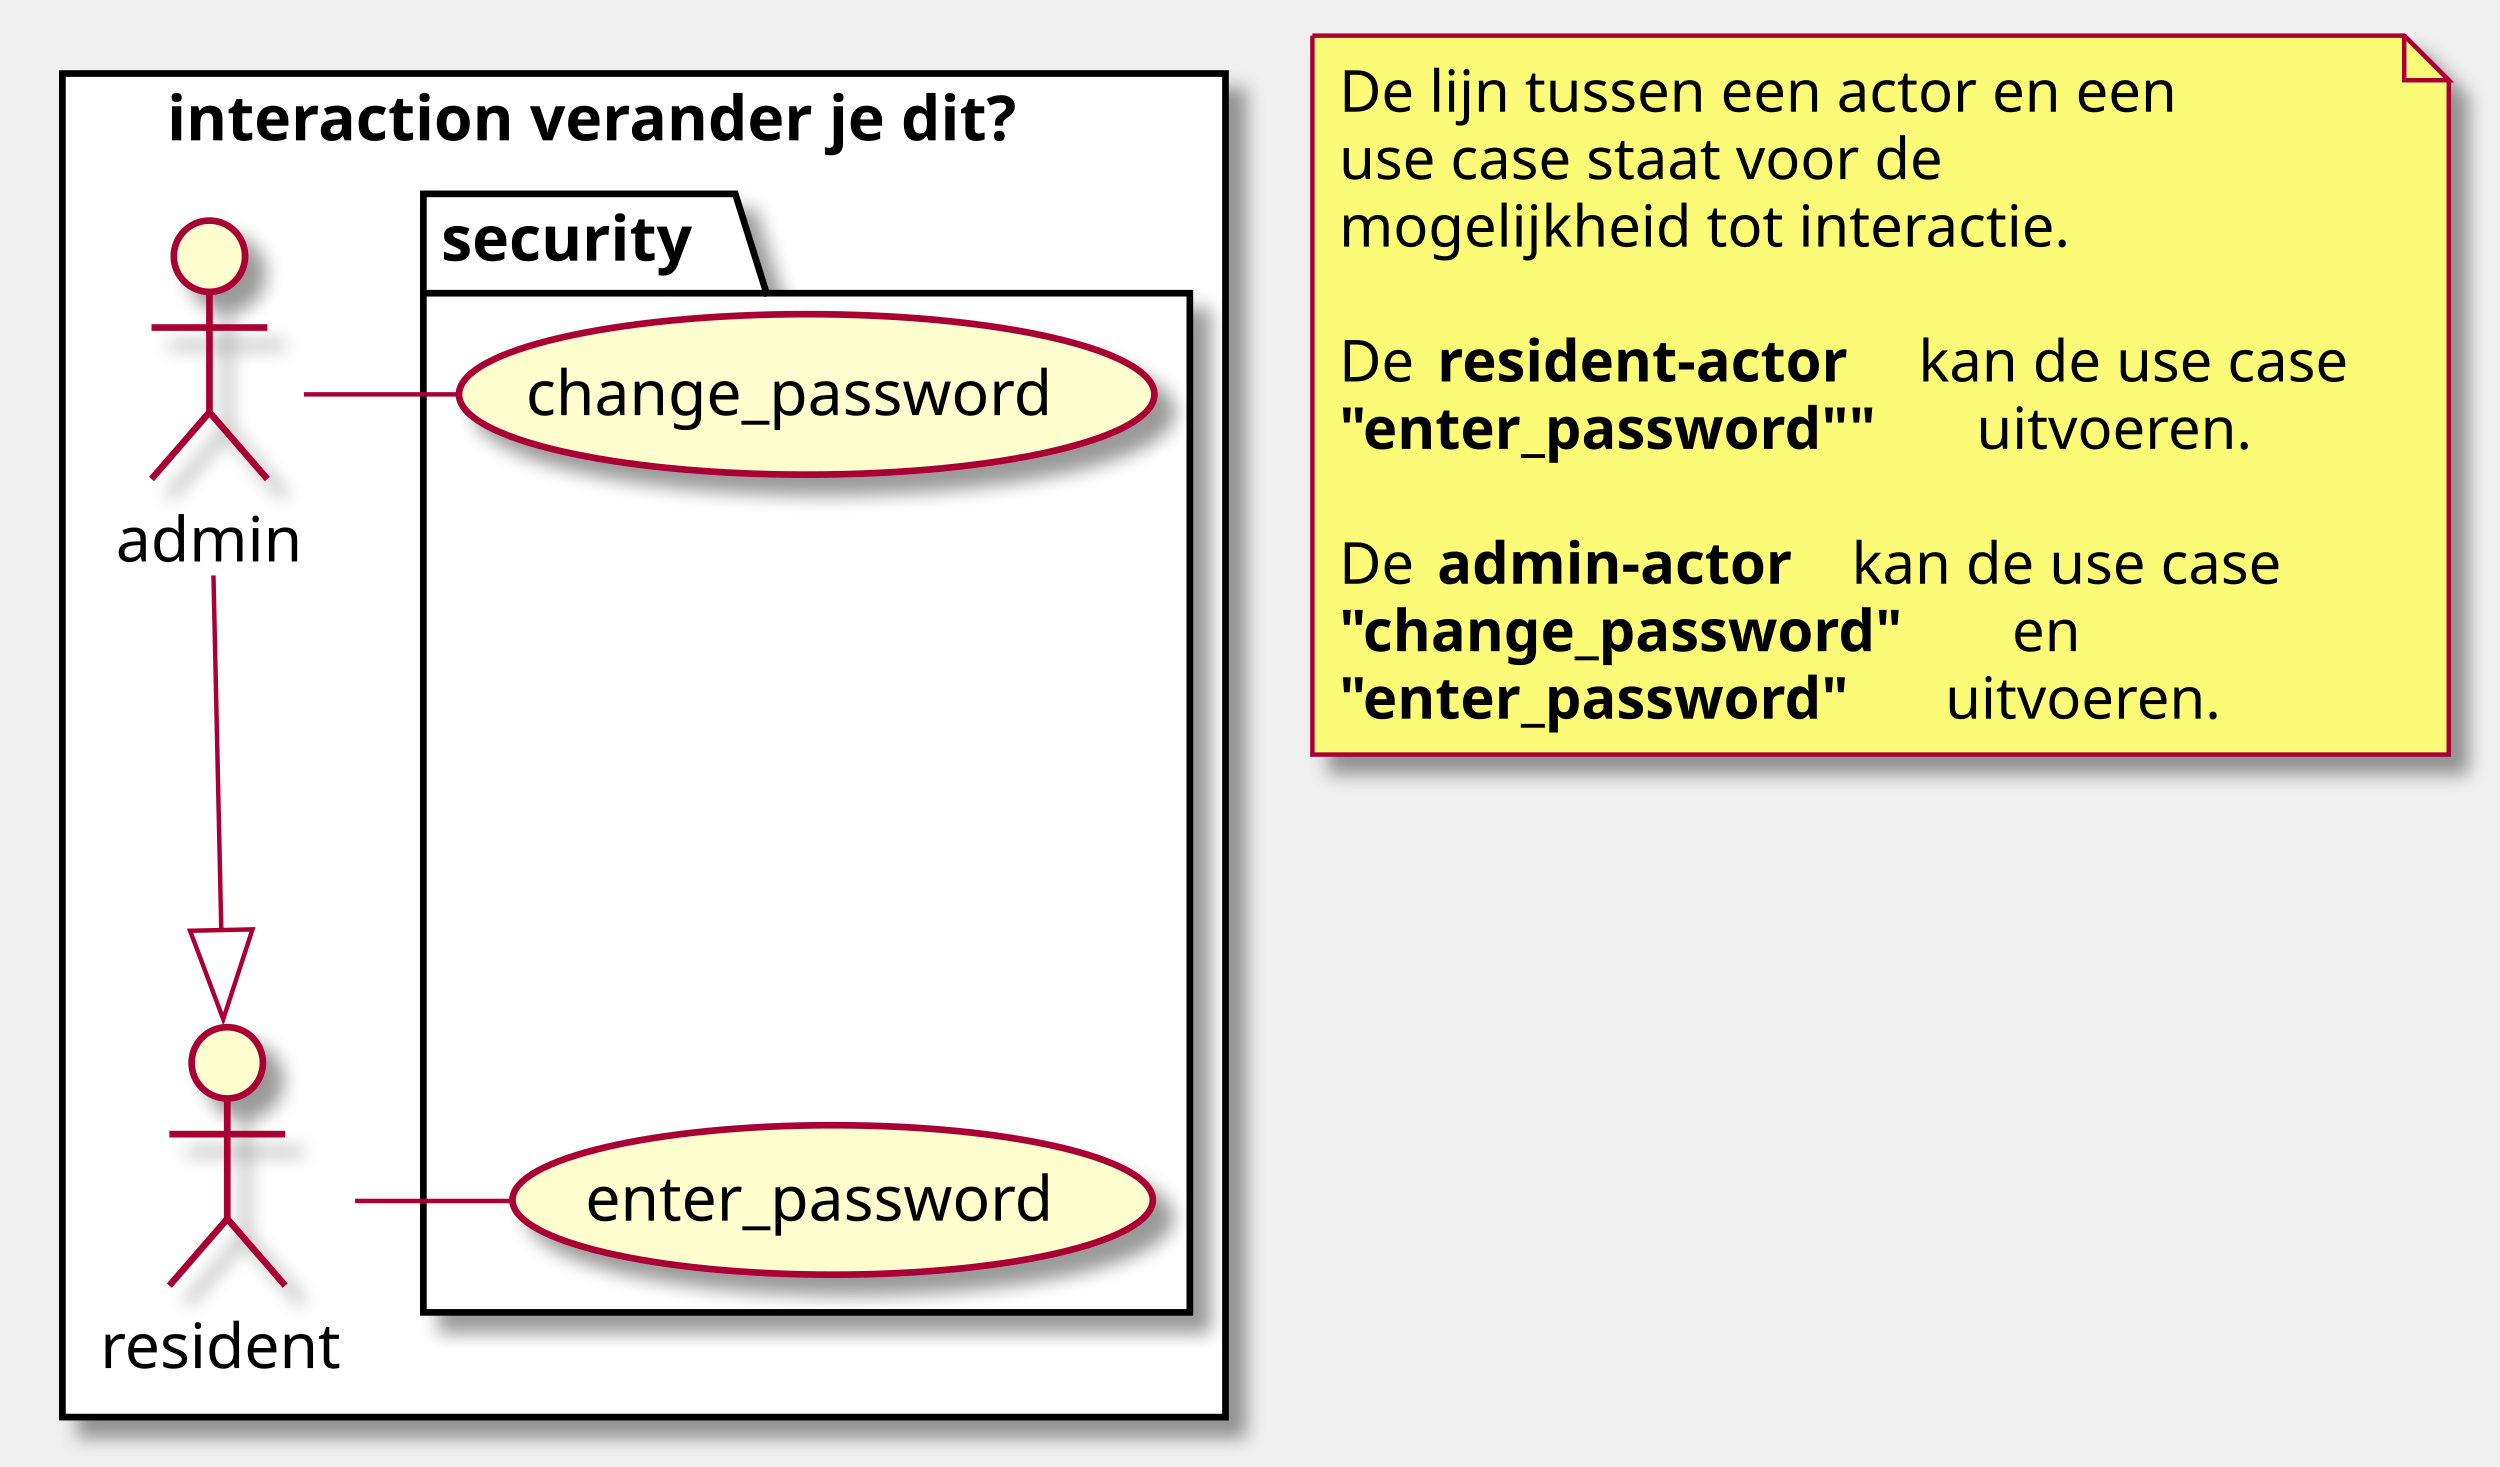
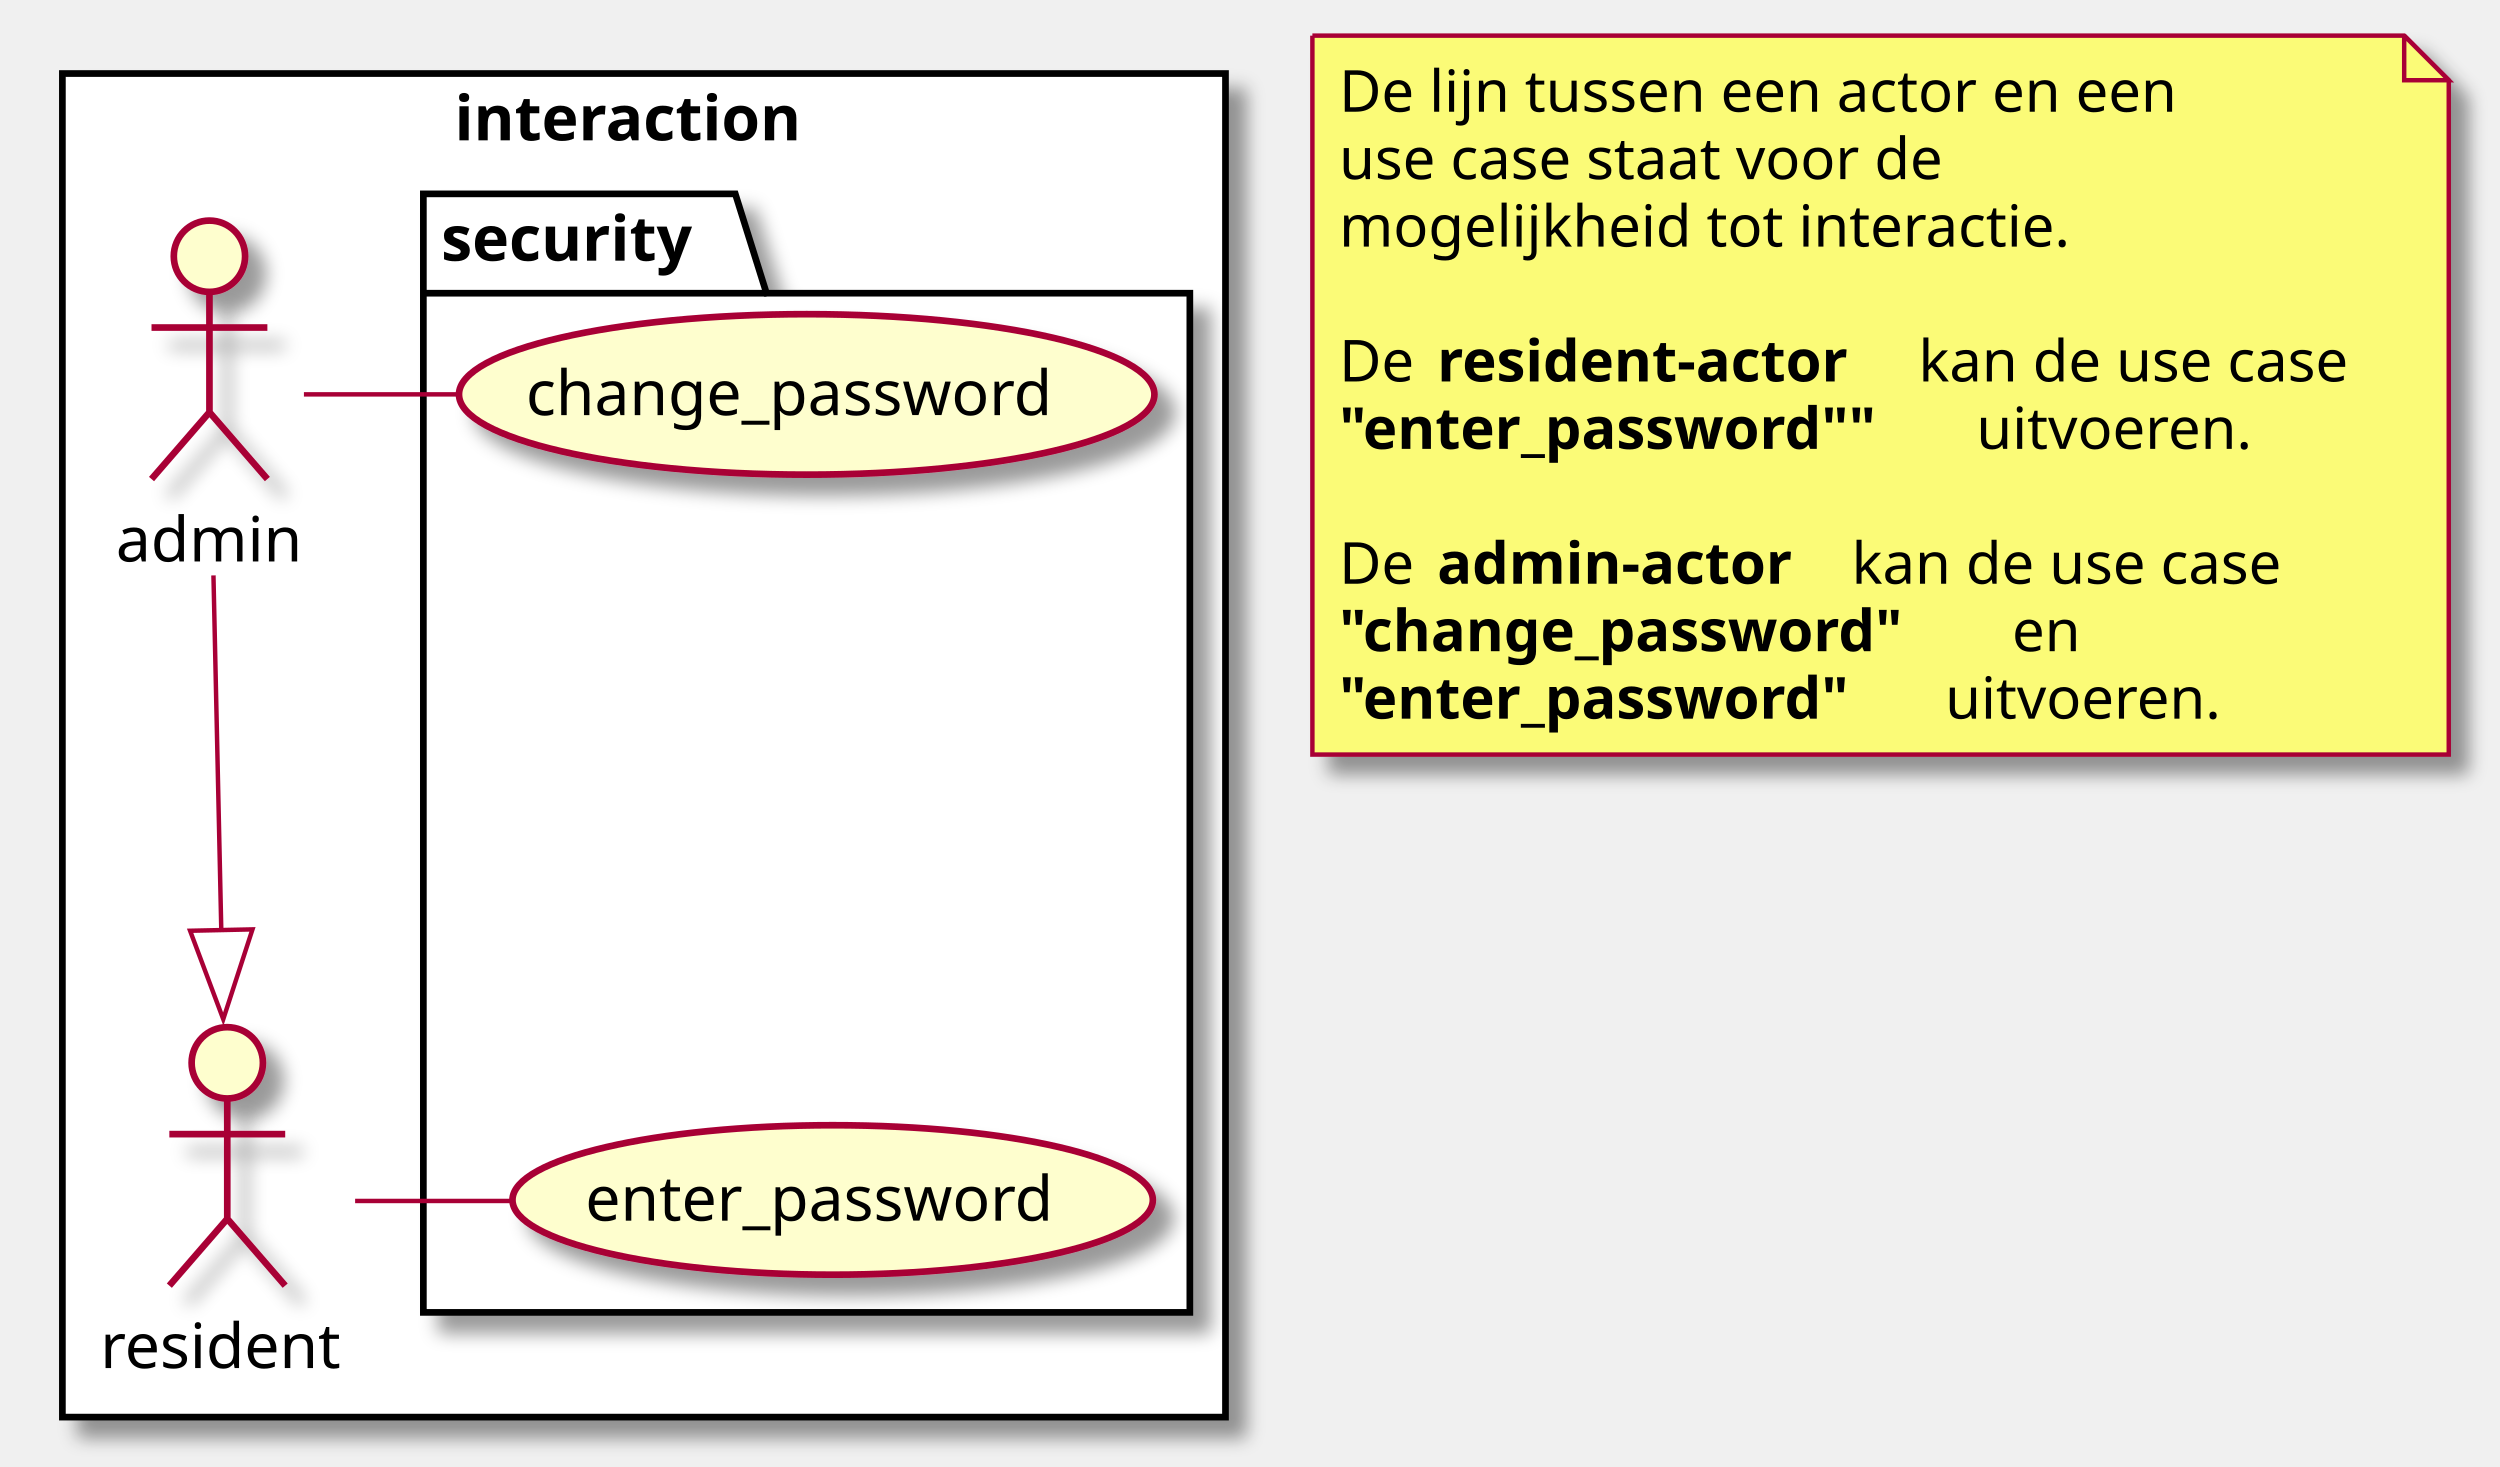
<svg xmlns="http://www.w3.org/2000/svg" contentScriptType="application/ecmascript" contentStyleType="text/css" height="329px" preserveAspectRatio="none" style="width:561px;height:329px;" version="1.1" viewBox="0 0 561 329" width="561px" zoomAndPan="magnify">
  <defs>
-     <filter height="300%" id="f1dptbob4eq0xc" width="300%" x="-1" y="-1">
+     <filter height="300%" id="f10p0wg5sfydvo" width="300%" x="-1" y="-1">
      <feGaussianBlur result="blurOut" stdDeviation="2.0" />
      <feColorMatrix in="blurOut" result="blurOut2" type="matrix" values="0 0 0 0 0 0 0 0 0 0 0 0 0 0 0 0 0 0 .4 0" />
      <feOffset dx="4.0" dy="4.0" in="blurOut2" result="blurOut3" />
      <feBlend in="SourceGraphic" in2="blurOut3" mode="normal" />
    </filter>
  </defs>
  <g>
-     <rect fill="#FFFFFF" filter="url(#f1dptbob4eq0xc)" height="301.5" style="stroke: #000000; stroke-width: 1.5;" width="261" x="14" y="16.5" />
-     <text fill="#000000" font-family="sans-serif" font-size="14" font-weight="bold" lengthAdjust="spacingAndGlyphs" textLength="214" x="37.5" y="31.495">interaction verander je dit?</text>
-     <polygon fill="#FFFFFF" filter="url(#f1dptbob4eq0xc)" points="95,43.5,165,43.5,172,65.797,267,65.797,267,294.5,95,294.5,95,43.5" style="stroke: #000000; stroke-width: 1.5;" />
+     <rect fill="#FFFFFF" filter="url(#f10p0wg5sfydvo)" height="301.5" style="stroke: #000000; stroke-width: 1.5;" width="261" x="14" y="16.5" />
+     <text fill="#000000" font-family="sans-serif" font-size="14" font-weight="bold" lengthAdjust="spacingAndGlyphs" textLength="85" x="102" y="31.495">interaction</text>
+     <polygon fill="#FFFFFF" filter="url(#f10p0wg5sfydvo)" points="95,43.5,165,43.5,172,65.797,267,65.797,267,294.5,95,294.5,95,43.5" style="stroke: #000000; stroke-width: 1.5;" />
    <line style="stroke: #000000; stroke-width: 1.5;" x1="95" x2="172" y1="65.797" y2="65.797" />
    <text fill="#000000" font-family="sans-serif" font-size="14" font-weight="bold" lengthAdjust="spacingAndGlyphs" textLength="64" x="99" y="58.495">security</text>
-     <ellipse cx="47" cy="57.5" fill="#FEFECE" filter="url(#f1dptbob4eq0xc)" rx="8" ry="8" style="stroke: #A80036; stroke-width: 1.5;" />
-     <path d="M47,65.5 L47,92.5 M34,73.5 L60,73.5 M47,92.5 L34,107.5 M47,92.5 L60,107.5 " fill="none" filter="url(#f1dptbob4eq0xc)" style="stroke: #A80036; stroke-width: 1.5;" />
+     <ellipse cx="47" cy="57.5" fill="#FEFECE" filter="url(#f10p0wg5sfydvo)" rx="8" ry="8" style="stroke: #A80036; stroke-width: 1.5;" />
+     <path d="M47,65.5 L47,92.5 M34,73.5 L60,73.5 M47,92.5 L34,107.5 M47,92.5 L60,107.5 " fill="none" filter="url(#f10p0wg5sfydvo)" style="stroke: #A80036; stroke-width: 1.5;" />
    <text fill="#000000" font-family="sans-serif" font-size="14" lengthAdjust="spacingAndGlyphs" textLength="42" x="26" y="125.995">admin</text>
-     <ellipse cx="51" cy="238.5" fill="#FEFECE" filter="url(#f1dptbob4eq0xc)" rx="8" ry="8" style="stroke: #A80036; stroke-width: 1.5;" />
-     <path d="M51,246.5 L51,273.5 M38,254.5 L64,254.5 M51,273.5 L38,288.5 M51,273.5 L64,288.5 " fill="none" filter="url(#f1dptbob4eq0xc)" style="stroke: #A80036; stroke-width: 1.5;" />
+     <ellipse cx="51" cy="238.5" fill="#FEFECE" filter="url(#f10p0wg5sfydvo)" rx="8" ry="8" style="stroke: #A80036; stroke-width: 1.5;" />
+     <path d="M51,246.5 L51,273.5 M38,254.5 L64,254.5 M51,273.5 L38,288.5 M51,273.5 L64,288.5 " fill="none" filter="url(#f10p0wg5sfydvo)" style="stroke: #A80036; stroke-width: 1.5;" />
    <text fill="#000000" font-family="sans-serif" font-size="14" lengthAdjust="spacingAndGlyphs" textLength="57" x="22.5" y="306.995">resident</text>
-     <ellipse cx="186.849" cy="269.27" fill="#FEFECE" filter="url(#f1dptbob4eq0xc)" rx="71.849" ry="16.77" style="stroke: #A80036; stroke-width: 1.5;" />
+     <ellipse cx="186.849" cy="269.27" fill="#FEFECE" filter="url(#f10p0wg5sfydvo)" rx="71.849" ry="16.77" style="stroke: #A80036; stroke-width: 1.5;" />
    <text fill="#000000" font-family="sans-serif" font-size="14" lengthAdjust="spacingAndGlyphs" textLength="111" x="131.349" y="273.918">enter_password</text>
-     <ellipse cx="181.026" cy="88.505" fill="#FEFECE" filter="url(#f1dptbob4eq0xc)" rx="78.026" ry="18.005" style="stroke: #A80036; stroke-width: 1.5;" />
+     <ellipse cx="181.026" cy="88.505" fill="#FEFECE" filter="url(#f10p0wg5sfydvo)" rx="78.026" ry="18.005" style="stroke: #A80036; stroke-width: 1.5;" />
    <text fill="#000000" font-family="sans-serif" font-size="14" lengthAdjust="spacingAndGlyphs" textLength="126" x="118.026" y="93.154">change_password</text>
-     <path d="M294.5,8 L294.5,169.328 L549.5,169.328 L549.5,18 L539.5,8 L294.5,8 " fill="#FBFB77" filter="url(#f1dptbob4eq0xc)" style="stroke: #A80036; stroke-width: 1.0;" />
+     <path d="M294.5,8 L294.5,169.328 L549.5,169.328 L549.5,18 L539.5,8 L294.5,8 " fill="#FBFB77" filter="url(#f10p0wg5sfydvo)" style="stroke: #A80036; stroke-width: 1.0;" />
    <path d="M539.5,8 L539.5,18 L549.5,18 L539.5,8 " fill="#FBFB77" style="stroke: #A80036; stroke-width: 1.0;" />
    <text fill="#000000" font-family="sans-serif" font-size="13" lengthAdjust="spacingAndGlyphs" textLength="199" x="300.5" y="25.067">De lijn tussen een actor en een</text>
    <text fill="#000000" font-family="sans-serif" font-size="13" lengthAdjust="spacingAndGlyphs" textLength="146" x="300.5" y="40.2">use case staat voor de</text>
    <text fill="#000000" font-family="sans-serif" font-size="13" lengthAdjust="spacingAndGlyphs" textLength="170" x="300.5" y="55.333">mogelijkheid tot interactie.</text>
    <text fill="#000000" font-family="sans-serif" font-size="13" lengthAdjust="spacingAndGlyphs" textLength="0" x="304.5" y="70.465" />
    <text fill="#000000" font-family="sans-serif" font-size="13" lengthAdjust="spacingAndGlyphs" textLength="18" x="300.5" y="85.598">De</text>
    <text fill="#000000" font-family="sans-serif" font-size="13" font-weight="bold" lengthAdjust="spacingAndGlyphs" textLength="104" x="322.5" y="85.598">resident-actor</text>
    <text fill="#000000" font-family="sans-serif" font-size="13" lengthAdjust="spacingAndGlyphs" textLength="104" x="430.5" y="85.598">kan de use case</text>
    <text fill="#000000" font-family="sans-serif" font-size="13" font-weight="bold" lengthAdjust="spacingAndGlyphs" textLength="139" x="300.5" y="100.731">"enter_password""</text>
    <text fill="#000000" font-family="sans-serif" font-size="13" lengthAdjust="spacingAndGlyphs" textLength="64" x="443.5" y="100.731">uitvoeren.</text>
    <text fill="#000000" font-family="sans-serif" font-size="13" lengthAdjust="spacingAndGlyphs" textLength="0" x="304.5" y="115.864" />
    <text fill="#000000" font-family="sans-serif" font-size="13" lengthAdjust="spacingAndGlyphs" textLength="18" x="300.5" y="130.997">De</text>
    <text fill="#000000" font-family="sans-serif" font-size="13" font-weight="bold" lengthAdjust="spacingAndGlyphs" textLength="89" x="322.5" y="130.997">admin-actor</text>
    <text fill="#000000" font-family="sans-serif" font-size="13" lengthAdjust="spacingAndGlyphs" textLength="104" x="415.5" y="130.997">kan de use case</text>
    <text fill="#000000" font-family="sans-serif" font-size="13" font-weight="bold" lengthAdjust="spacingAndGlyphs" textLength="147" x="300.5" y="146.129">"change_password"</text>
    <text fill="#000000" font-family="sans-serif" font-size="13" lengthAdjust="spacingAndGlyphs" textLength="16" x="451.5" y="146.129">en</text>
    <text fill="#000000" font-family="sans-serif" font-size="13" font-weight="bold" lengthAdjust="spacingAndGlyphs" textLength="132" x="300.5" y="161.262">"enter_password"</text>
    <text fill="#000000" font-family="sans-serif" font-size="13" lengthAdjust="spacingAndGlyphs" textLength="64" x="436.5" y="161.262">uitvoeren.</text>
    <path d="M68.199,88.5 C79.656,88.5 91.112,88.5 102.568,88.5 " fill="none" id="a1-uc2" style="stroke: #A80036; stroke-width: 1.0;" />
    <path d="M79.688,269.5 C91.425,269.5 103.162,269.5 114.899,269.5 " fill="none" id="a2-uc1" style="stroke: #A80036; stroke-width: 1.0;" />
    <path d="M47.898,129.12 C48.416,152.559 49.077,182.49 49.656,208.688 " fill="none" id="a1-&gt;a2" style="stroke: #A80036; stroke-width: 1.0;" />
    <polygon fill="none" points="56.655,208.553,50.098,228.703,42.658,208.863,56.655,208.553" style="stroke: #A80036; stroke-width: 1.0;" />
  </g>
</svg>
